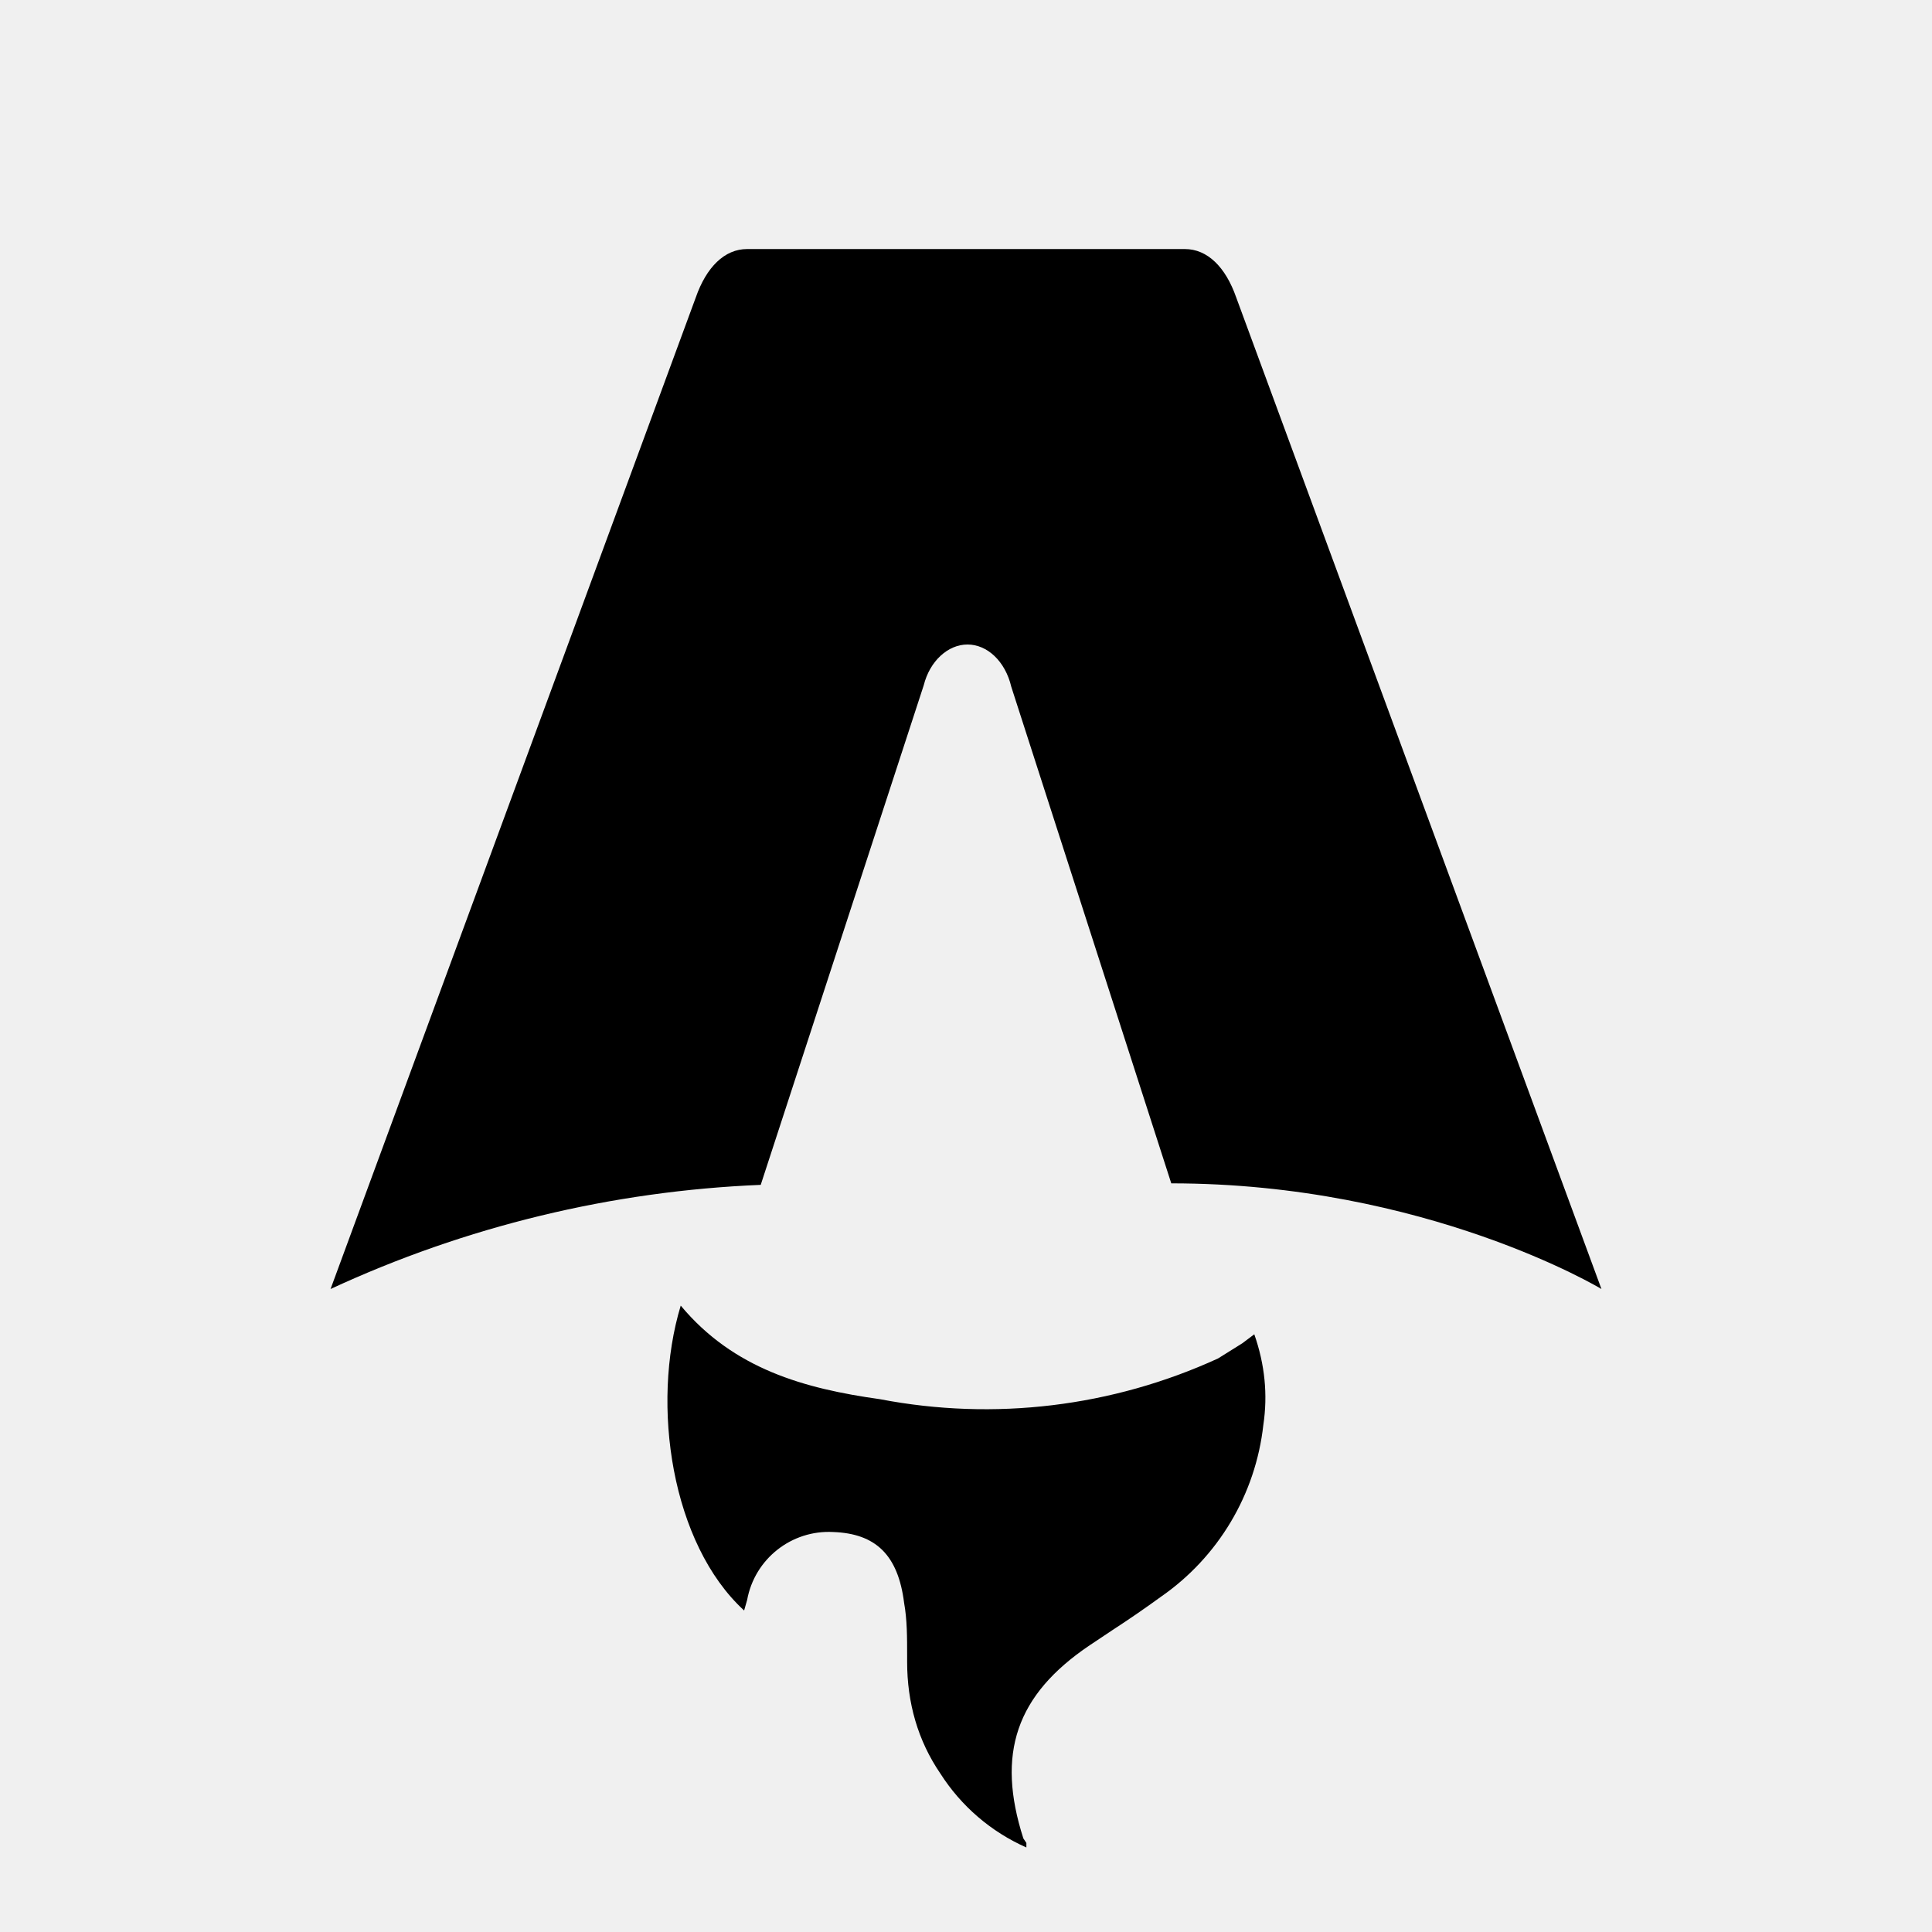
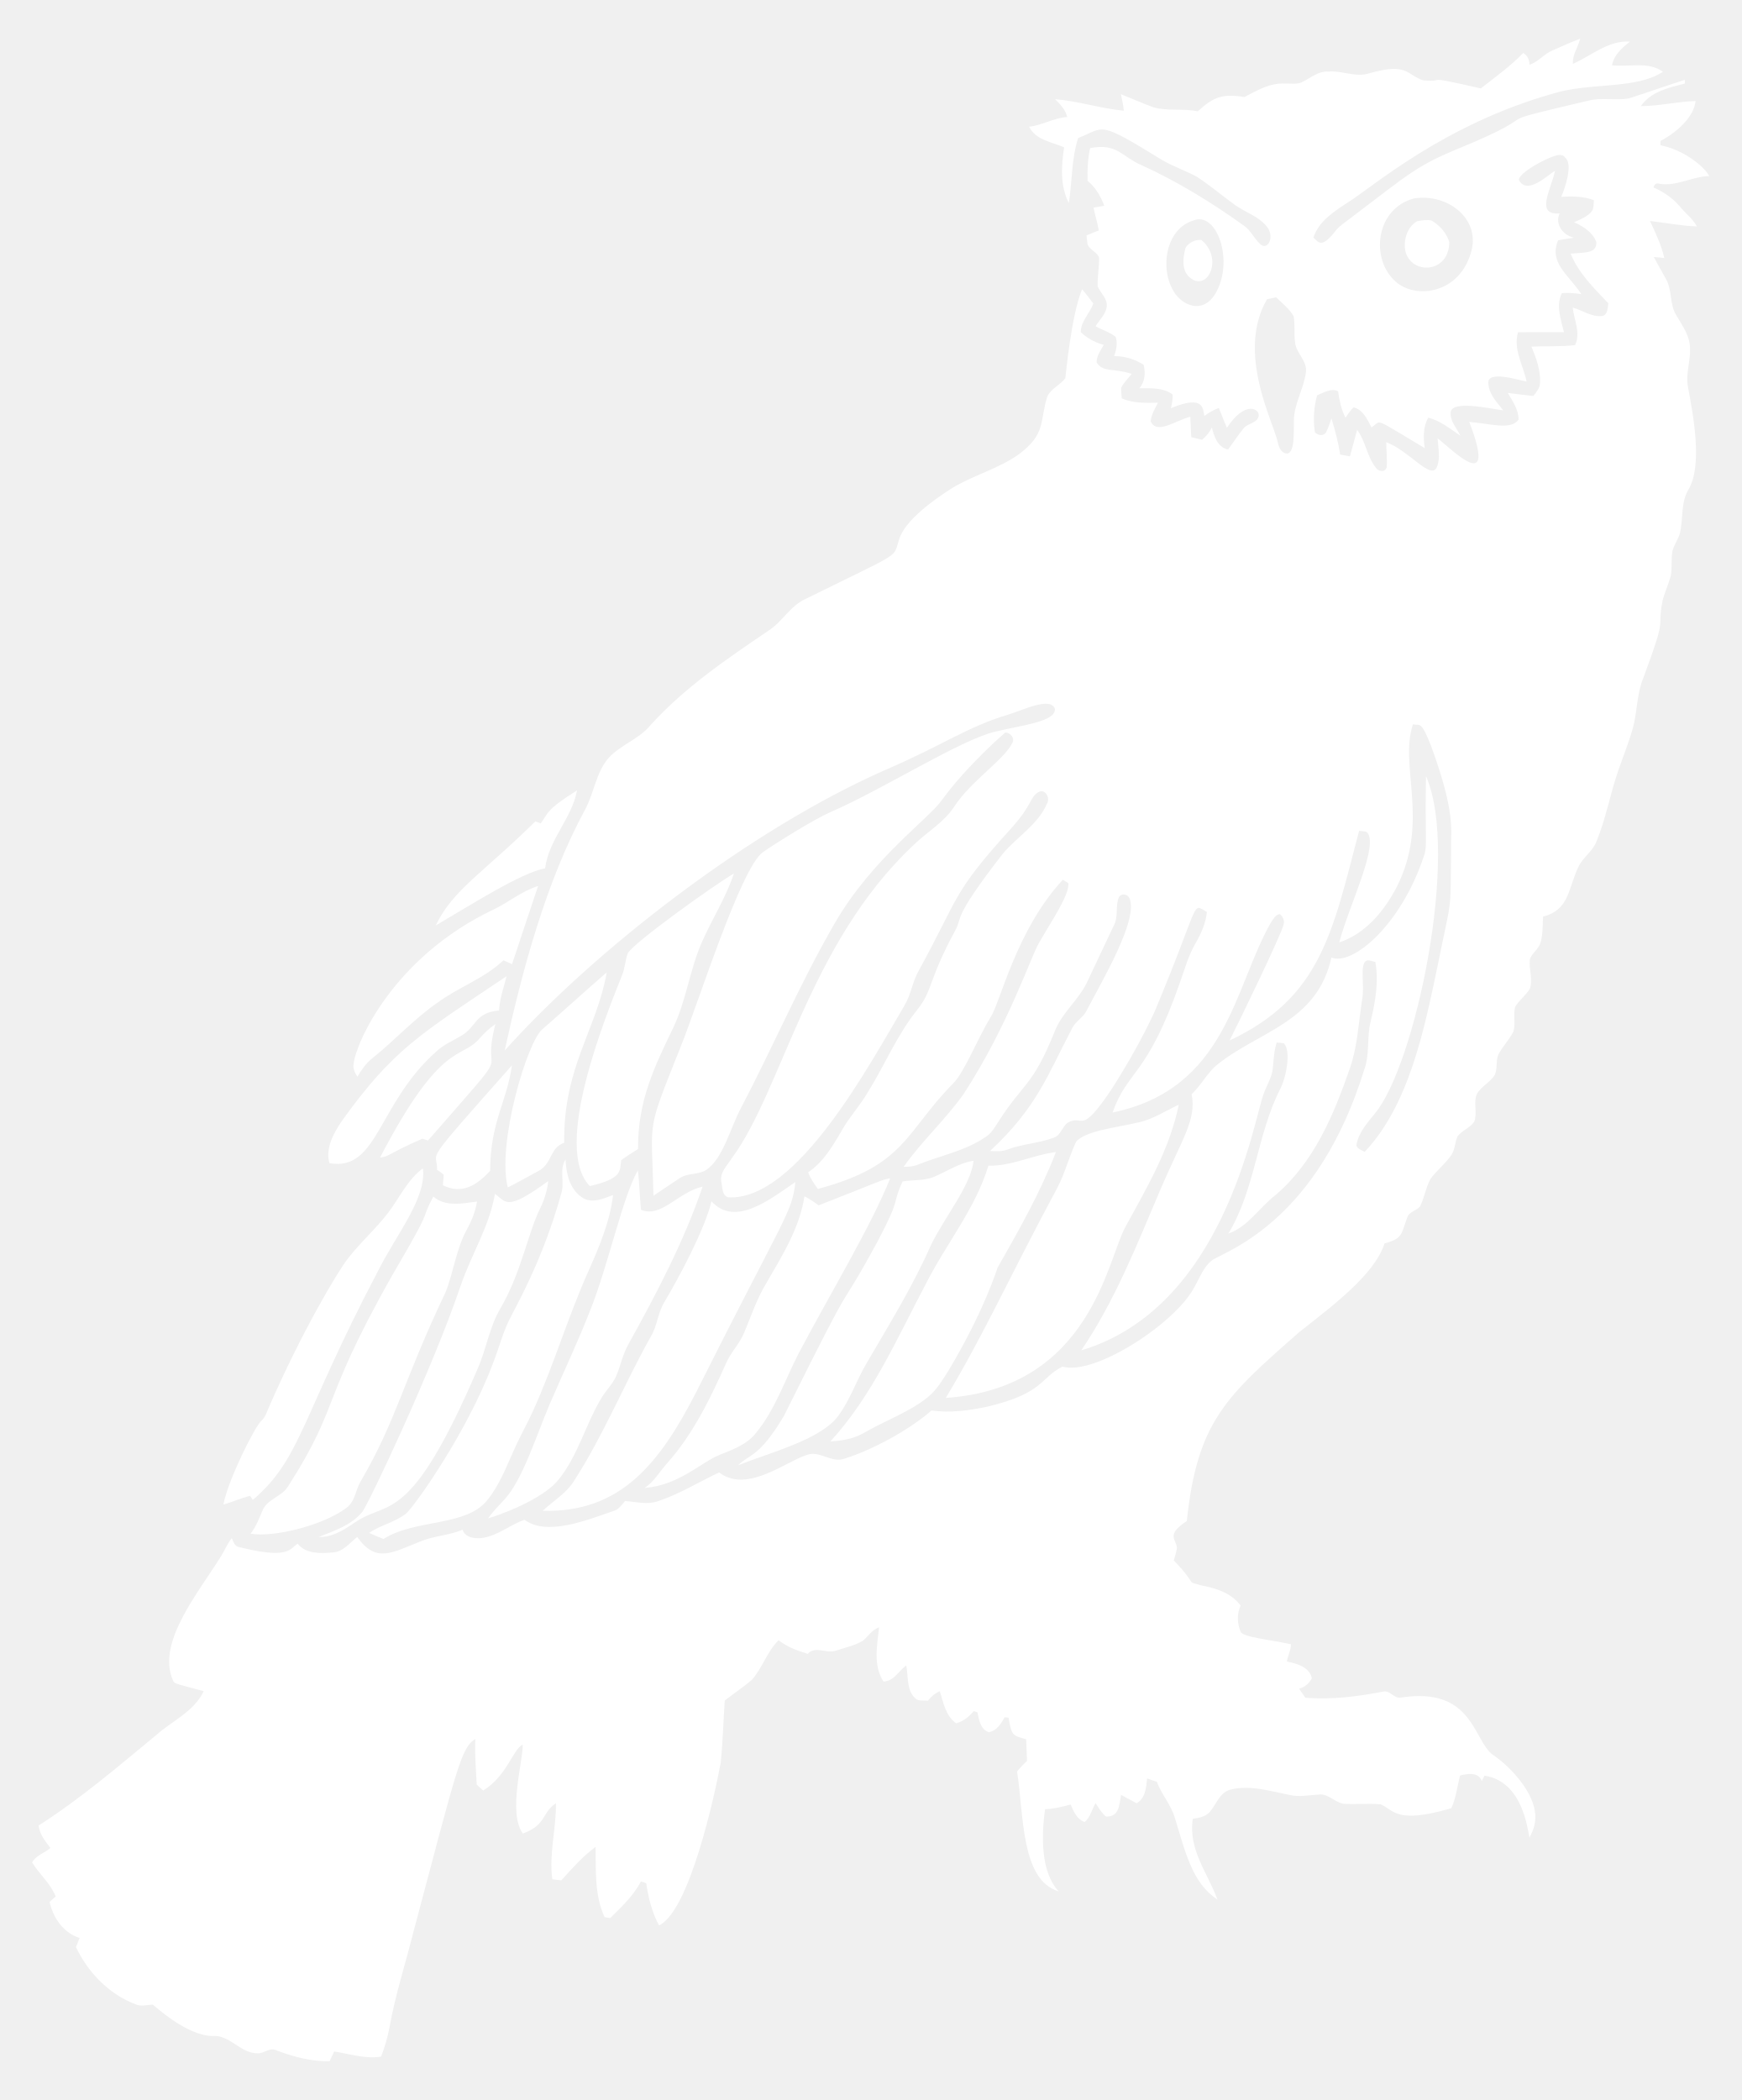
- <svg xmlns="http://www.w3.org/2000/svg" fill="none" viewBox="0 0 128 128">
-   <path d="M50.4 78.5a75.1 75.1 0 0 0-28.5 6.9l24.2-65.7c.7-2 1.9-3.2 3.4-3.2h29c1.5 0 2.7 1.2 3.4 3.2l24.2 65.7s-11.6-7-28.5-7L67 45.5c-.4-1.7-1.6-2.8-2.9-2.8-1.3 0-2.5 1.1-2.9 2.7L50.4 78.5Zm-1.1 28.2Zm-4.2-20.2c-2 6.6-.6 15.8 4.2 20.2a17.5 17.5 0 0 1 .2-.7 5.5 5.5 0 0 1 5.7-4.5c2.8.1 4.3 1.5 4.7 4.7.2 1.1.2 2.3.2 3.5v.4c0 2.7.7 5.2 2.2 7.4a13 13 0 0 0 5.7 4.9v-.3l-.2-.3c-1.8-5.6-.5-9.5 4.4-12.8l1.5-1a73 73 0 0 0 3.2-2.2 16 16 0 0 0 6.8-11.4c.3-2 .1-4-.6-6l-.8.6-1.6 1a37 37 0 0 1-22.4 2.7c-5-.7-9.7-2-13.2-6.2Z" />
-   <style>
-         path { fill: #000; }
-         @media (prefers-color-scheme: dark) {
-             path { fill: #FFF; }
-         }
-     </style>
+ <svg xmlns="http://www.w3.org/2000/svg" version="1.1" id="Layer_1" x="0px" y="0px" viewBox="0 0 1377.679 1661.313" enable-background="new 0 0 1377.679 1661.313" xml:space="preserve">
+   <g>
+     <path fill="white" d="M1228.575,39.782c7.172-3.064,14.211-6.476,21.57-9.126c-1.552,6.771-6.289,12.632-5.687,19.898   c14.666-6.543,28.087-18.814,45.148-17.636c-6.343,4.871-12.605,10.504-14.278,18.72c13.368,1.659,28.582-3.385,40.358,5.138   c-21.469,14.169-58.355,8.34-86.456,17.128c-87.869,24.683-144.083,74.796-162.795,86.201   c-10.879,7.146-23.056,14.813-27.338,27.873c3.895,3.189,5.992,8.849,16.378-3.84c3.519-5.112,8.885-8.363,13.716-12.083   c45.717-34.614,51.315-40.992,87.272-55.585c73.712-30.592,10.81-15.757,101.376-37.106c10.223-2.302,20.848,0.361,31.098-1.592   c14.746-4.683,29.305-9.969,44.064-14.612c0,0.736,0,2.208,0,2.957c-12.645,3.185-26.963,6.369-34.818,17.85   c14.532-0.08,28.783-3.613,43.301-4.041c-1.208,13.109-16.096,25.581-27.726,31.526c-0.013,0.87-0.054,2.609-0.067,3.466   c19.594,3.74,36.06,18.398,38.564,24.394c-13.314,0.268-25.464,8.176-38.939,6.129c-2.757-0.856-4.563,0.08-5.005,2.957   c8.055,3.439,15.375,8.537,21.035,15.268c4.282,5.259,9.942,9.407,13.207,15.455c-12.471-0.388-24.715-2.93-37.079-4.282   c4.322,9.527,8.979,18.988,11.267,29.265c-2.783-0.321-5.566-0.589-8.31-0.749c3.104,5.754,6.356,11.441,9.527,17.168   c5.192,8.952,2.797,20.326,8.403,29.117c4.068,6.838,8.872,13.542,10.33,21.544c2.061,11.842-3.559,23.551-1.137,35.393   c4.016,21.407,11.632,61.137,0.495,80.407c-6.423,10.464-4.242,23.23-6.891,34.737c-1.405,4.817-4.443,8.992-5.861,13.809   c-1.351,6.624-0.147,13.502-1.472,20.139c-1.766,6.704-4.884,12.993-6.49,19.751c-4.717,25.13,4.485,8.124-15.335,61.286   c-5.071,12.391-4.576,26.08-8.015,38.886c-3.198,11.535-7.748,22.628-11.642,33.948c-6.476,18.533-9.741,38.096-17.315,56.268   c-3.118,7.935-10.973,12.632-14.425,20.353c-8.126,17.664-7.178,33.614-27.766,38.993c-0.415,6.972-0.054,14.13-2.114,20.875   c-1.539,5.031-6.717,7.922-8.323,12.873c-0.937,7.667,2.462,15.562,0.054,23.109c-3.104,5.46-8.591,9.139-11.722,14.586   c-1.592,6.329,0.495,13.047-1.311,19.349c-3.265,6.557-8.577,11.869-11.99,18.346c-2.168,5.138-0.442,11.12-2.864,16.191   c-3.693,5.928-10.772,8.872-14.104,15.067c-2.997,6.945,0.656,14.88-2.128,21.851c-3.278,4.857-9.38,6.784-13.006,11.307   c-2.302,4.724-2.034,10.384-4.938,14.866c-4.764,7.199-11.963,12.364-16.86,19.456c-3.519,6.771-4.643,14.532-8.016,21.37   c-2.636,3.198-7.534,3.894-9.674,7.587c-5.577,14.069-3.151,17.537-18.439,21.691c-7.598,24.258-40.965,49.318-66.973,69.743   c-58.59,51.337-81.149,71.201-89.466,149.882c-16.948,11.189-8.279,14.15-7.801,21.37c-0.468,3.332-1.619,6.53-2.489,9.782   c20.342,21.126,8.093,15.777,21.905,19.777c11.535,2.195,23.818,6.035,30.991,16.031c-3.078,6.396-2.743,13.836-0.107,20.326   c1.157,4.579,21.949,6.275,39.916,10.183c-0.027,4.777-2.516,8.992-3.225,13.649c7.828,1.659,17.69,4.161,19.764,13.207   c-2.087,4.161-5.607,7.105-10.103,8.323c1.592,2.369,3.238,4.75,4.911,7.105c20.553,1.726,41.147-0.883,61.313-4.764   c5.633-1.593,8.912,5.848,14.478,4.63c56.943-8.816,57.204,34.196,72.446,45.188c9.179,6.249,17.141,14.224,23.698,23.163   c15.738,22.344,9.27,34.797,5.433,42.539c-1.524-6.463-5.26-44.489-35.58-49.095c-0.549,1.084-1.633,3.252-2.168,4.335   c-2.462-7.386-11.28-5.941-17.195-4.456c-2.221,8.631-3.131,17.73-6.905,25.879c-44.089,12.939-45.557,1.215-55.933-3.078   c-9.701-0.883-19.47,0.187-29.184-0.401c-7.119-1.004-12.297-8.39-19.858-7.293c-7.667,0.361-15.455,2.128-23.042,0.254   c-15.268-2.971-31.098-8.069-46.647-4.202c-8.591,2.154-11.133,11.468-16.272,17.476c-3.332,4.055-8.724,4.898-13.609,5.593   c-3.656,24.535,11.557,42.451,19.577,63.922c-20.193-13.091-25.487-37.927-33.68-64.363c-2.971-10.451-10.598-18.68-14.331-28.809   c-2.569-0.897-5.138-1.766-7.667-2.623c-0.856,7.159-1.244,15.643-8.363,19.603c-4.081-2.248-8.163-4.443-12.271-6.597   c-1.619,8.255-1.39,17.47-12.003,17.114c-3.519-2.85-5.633-6.958-8.189-10.584c-2.971,4.884-4.028,11.146-8.604,14.893   c-5.981-1.98-8.898-8.376-11.066-13.796c-6.691,1.673-13.395,3.492-20.326,3.68c-2.754,21.02-3.636,49.327,10.799,64.992   c-30.042-8.982-27.484-60.638-32.904-94.846c2.422-2.944,5.031-5.727,7.855-8.296c-0.201-5.714-0.428-11.414-0.642-17.115   c-10.334-3.215-11.433-2.044-13.943-17.155c-0.776-0.08-2.328-0.228-3.104-0.308c-2.77,5.071-6.343,10.718-12.511,11.789   c-6.57-2.034-7.788-9.902-9.019-15.709c-0.709-0.241-2.141-0.722-2.85-0.963c-3.747,4.402-8.31,8.176-14.01,9.675   c-8.256-5.915-10.063-16.312-12.886-25.371c-3.787,1.552-6.931,4.188-9.38,7.453c-3.439-0.442-7.761,0.803-10.33-2.154   c-6.905-6.677-5.018-17.168-6.891-25.745c-5.995,4.402-9.621,12.431-17.984,12.752c-8.377-12.859-4.964-28.636-3.479-42.86   c-5.473,1.86-8.51,6.851-12.618,10.477c-6.517,3.934-14.13,5.513-21.289,7.882c-7.346,2.864-16.552-4.162-22.507,2.596   c-8.149-2.502-16.365-5.393-23.082-10.812c-9.153,9.019-12.766,21.958-21.222,31.472c-6.838,5.781-14.304,10.772-21.383,16.258   c-1.07,16.472-1.539,33.011-3.211,49.43c-4.784,25.762-24.798,117.386-48.788,128.459c-5.593-10.304-8.43-21.785-10.103-33.319   c-1.405-0.508-2.783-1.004-4.135-1.512c-5.941,11.347-15.362,20.165-24.354,29.05c-1.124-0.187-3.372-0.549-4.483-0.736   c-8.082-17.328-6.744-36.959-7.132-55.585c-10.183,7.574-18.68,17.114-27.097,26.521c-2.395-0.308-4.777-0.602-7.146-0.883   c-2.69-20.125,3.158-40.023,2.904-60.122c-11.212,7.24-7.435,17.192-26.187,23.926c-12.239-16.571,0.724-59.468-0.174-70.385   c-7.748,3.912-12.061,24.306-31.191,36.41c-1.726-1.592-3.439-3.158-5.152-4.724c-0.522-12.056-1.686-24.099-1.03-36.169   c-11.546,7.169-14.41,22.778-49.055,152.826c-6.276,24.996-14.264,49.59-18.827,74.988c-1.539,8.029-3.68,15.964-6.771,23.551   c-12.552,2.021-24.809-2.208-37.093-4.068c-1.191,2.556-2.395,5.125-3.6,7.708c-14.412,0.294-28.475-3.479-41.856-8.497   c-5.085-2.904-9.594,2.275-14.706,2.221c-13.823,0.495-22.293-14.96-36.236-13.662c-16.149-0.453-34.742-14.157-47.008-24.809   c-4.63,0.054-9.42,1.766-13.863-0.348c-20.875-7.935-37.481-25.197-46.995-45.148c0.95-2.435,1.9-4.857,2.864-7.266   c-12.685-3.894-21.062-16.031-23.725-28.582c1.606-1.432,3.198-2.85,4.817-4.242c-4.068-10.384-12.953-17.556-18.64-26.923   c3.118-5.821,9.835-7.346,14.478-11.494c-4.121-5.339-8.617-10.772-9.327-17.743c32.971-20.982,62.637-46.513,92.731-71.281   c12.725-11.481,30.201-18.72,37.842-34.978c-27.111-7.495-22.496-4.921-25.451-11.548c-9.832-29.132,21.344-66.649,38.966-94.859   c3.064-4.777,5.031-10.236,8.738-14.585c1.271,2.81,2.235,6.57,5.901,7.025c39.017,9.706,39.619,1.651,46.178-2.663   c6.637,8.149,18.225,7.748,27.712,6.891c8.283-0.401,13.421-7.574,19.456-12.23c15.038,21.248,27.817,12.113,49.965,3.533   c10.718-4.496,22.654-4.723,33.359-9.286c2.007,6.142,9.273,7.145,14.84,6.61c12.632-1.458,22.427-10.491,34.189-14.465   c17.59,13.119,49.241,0.304,70.104-6.878c4.242-1.097,6.758-4.817,9.38-7.989c8.564,0.602,17.422,3.118,25.839,0.214   c17.101-5.566,32.396-15.254,48.614-22.788c25.192,19.297,61.794-16.947,75.644-14.639c7.828,0.736,15.121,6.53,23.176,3.814   c21.526-6.528,51.573-22.69,69.207-38.203c14.626,2.047,29.479,0.08,43.823-2.957c45.413-10.721,41.916-22.795,59.814-31.767   c25.431,7.485,89.73-34.525,104.4-62.945c4.255-7.48,7.279-16.298,14.478-21.557c13.237-7.957,83.367-31.95,119.922-150.591   c4.509-12.137,1.82-25.411,5.005-37.815c3.626-15.415,6.597-31.419,3.72-47.235c-3.863-0.483-9.472-5.13-10.063,7.4   c-0.12,7.627,0.977,15.321-0.455,22.909c-2.81,18.105-3.573,36.731-9.715,54.14c-12.699,36.664-28.542,74.506-58.917,100.131   c-12.672,9.795-21.45,24.809-37.159,30.362c21.396-35.233,22.561-78.266,41.174-114.69c4.846-9.443,8.499-29.998,2.81-35.848   c-1.9-0.388-3.84-0.455-5.727-0.602c-2.088,6.436-2.368,13.207-2.997,19.898c-0.602,7.493-4.964,13.849-7.373,20.821   c-8.063,21.92-31.396,168.928-144.249,202.791c26.388-38.832,43.69-82.762,61.995-125.729   c17.986-42.286,29.331-56.504,25.331-76.915c7.306-6.878,11.909-16.084,19.416-22.735c33.298-27.231,79.646-33.438,91.179-85.385   c16.581,6.74,55.113-25.4,73.302-80.662c2.833-7.887,0.597-15.284,1.539-62.838c27.015,61.657-8.731,229.514-40.625,267.074   c-5.981,7.587-13.154,15.214-14.452,25.21c1.111,2.743,4.162,3.573,6.517,4.951c34.847-36.714,47.018-95.952,57.552-146.243   c11.749-58.534,10.331-39.336,10.865-94.324c-0.486-12.711,4.131-26.363-15.91-80.729c-8.015-20.363-8.583-15.615-14.264-16.94   c-11.142,33.117,13.502,76.613-12.899,128.807c-9.875,18.841-24.621,36.865-45.469,43.743   c8.191-30.418,32.282-78.256,21.624-87.473c-1.914-0.562-3.934-0.616-5.861-0.843c-21.133,80.612-30.299,131.958-102.513,165.886   c4.471-8.486,41.987-85.635,42.913-92.236c0.495-2.971-0.749-5.968-3.131-7.761c-3.707,0.508-5.46,4.456-7.373,7.226   c-28.915,50.908-34.672,130.958-124.94,149.762c11.738-33.712,27.243-28.191,53.15-102.5c3.827-10.651,6.798-21.718,12.552-31.539   c4.416-7.601,8.002-15.79,8.925-24.608c-12.712-7.199-4.086-10.118-41.495,79.096c-9.648,20.794-21.035,40.746-33.279,60.108   c-26.293,39.54-22.368,19.901-35.621,27.605c-4.175,3.332-5.272,9.822-10.678,11.708c-11.775,4.362-24.568,4.951-36.37,9.246   c-4.496,1.86-9.42,1.579-14.157,1.298c36.868-34.182,45.359-59.638,65.153-97.442c2.797-5.433,8.778-8.296,11.387-13.849   c11.872-23.047,41.265-71.996,33.747-88.69c-1.338-3.238-6.49-4.215-8.256-0.87c-3.051,6.798-0.401,14.8-3.653,21.57   c-6.851,14.612-13.876,29.131-20.66,43.77c-6.517,15.295-20.888,25.732-26.736,41.401c-17.155,42.86-25.109,40.745-43.797,70.09   c-3.024,4.443-5.54,9.514-10.17,12.565c-16.098,11.347-35.875,14.907-53.859,22.159c-3.626,1.619-7.614,1.807-11.508,1.82   c14.411-20.487,33.225-37.427,47.664-57.9c35.158-54.22,52.968-108.144,59.145-118.718c11.055-19.397,23.859-37.485,23.604-47.677   c-1.445-1.03-2.917-1.954-4.443-2.797c-36.951,39.711-49.416,97.092-57.151,108.655c-11.076,18.567-20.865,43.718-29.479,52.307   c-38.306,38.769-37.48,65.028-107.183,83.619c-3.038-4.095-5.901-8.35-7.708-13.14c12.03-8.109,19.483-20.808,26.615-33.078   c5.821-10.397,14.01-19.175,20.098-29.412c13.662-21.758,23.417-45.964,39.622-66.09c12.69-16.071,7.945-21.645,29.853-62.423   c6.586-11.427-3.392-7.837,37.293-60.376c11.414-13.903,28.395-23.484,35.621-40.572c2.342-3.988-1.111-11.08-6.115-9.22   c-7.987,4.035-4.279,9.094-22.855,29.639c-46.689,51.424-40.135,52.838-72.66,112.054c-4.991,8.684-6.075,18.988-11.28,27.565   c-28.05,47.366-85.145,154.574-139.418,151.702c-5.031-1.512-4.456-7.6-5.352-11.735c-1.847-7.855,4.724-13.502,8.43-19.536   c39.704-54.052,60.873-169.871,143.419-247.27c10.598-10.437,24.099-17.891,32.369-30.616   c13.076-20.137,39.525-37.084,46.004-50.447c1.994-3.947-1.686-7.895-5.593-8.176c-1.003,0.813-29.857,25.695-50.019,53.203   c-10.351,15.082-55.514,46.536-85.144,98.044c-27.324,47.155-48.614,97.428-73.917,145.654   c-8.88,16.561-13.978,39.612-27.271,48.935c-6.369,4.389-14.974,2.462-21.37,6.798c-6.945,4.563-13.769,9.286-20.701,13.89   c-1.458-63.501-6.162-48.038,21.771-118.53c13.1-32.172,47.291-141.135,64.818-153.254c11.106-7.833,41.543-26.525,52.882-31.459   c42.46-18.367,103.432-57.489,130.948-63.908c20.342-4.966,47.644-7.792,47.235-17.797c-3.083-10.489-26.356,1.237-37.481,4.496   c-32.316,9.635-50.392,23.692-97.535,43.957C593.633,656.216,470.874,751.215,399.278,831.09   c14.075-64.016,32.624-133.301,63.641-190.655c7.159-13.073,8.47-29.051,18.399-40.612c9.42-10.544,23.912-14.8,32.984-25.772   c26.95-29.867,60.416-52.575,93.494-75.001c11.16-7.012,17.462-19.924,29.76-25.331c77.687-38.341,68.68-31.665,73.677-46.54   c3.994-15.047,28.094-32.226,41.227-40.518c17.195-10.745,37.507-15.602,54.006-27.565c21.147-15.849,16.111-26.034,22.039-45.135   c2.837-6.583,10.237-9.246,14.371-14.773c0.188-1,4.56-49.429,13.22-70.345c3.145,3.6,6.035,7.413,8.898,11.227   c-2.716,7.922-9.849,13.836-9.929,22.694c5.085,4.897,11.414,8.176,18.185,10.089c-2.462,4.295-5.62,8.617-5.647,13.769   c4.516,8.112,13.966,4.546,27.793,9.166c-2.823,3.586-6.276,6.811-8.35,10.919c-0.094,2.783,0.228,5.58,0.442,8.363   c8.979,4.148,19.015,3.613,28.636,3.506c-2.328,4.737-5.339,9.394-5.714,14.786c4.892,10.904,20.137-1.051,31.325-3.653   c0.308,5.366,0.509,10.745,0.749,16.124c2.85,0.682,5.687,1.365,8.55,2.087c3.225-2.703,5.955-5.955,7.774-9.768   c1.673,7.132,4.657,15.75,12.792,17.476c4.148-5.58,7.948-11.414,12.324-16.82c3.211-4.055,10.491-3.827,11.856-9.434   c1.356-5.782-10.55-13.159-25.063,9.072c-2.315-5.179-4.229-10.504-6.41-15.71c-4.121,1.525-8.002,3.653-11.481,6.356   c-1.256-5.465,0.208-17.193-26.414-6.182c0.749-3.573,1.659-7.212,1.244-10.879c-7.48-5.526-17.436-4.884-26.254-4.897   c4.55-5.138,4.978-12.097,3.439-18.493c-6.972-4.523-15.067-6.998-23.39-6.905c1.753-4.857,2.89-10.156,1.244-15.214   c-4.67-3.787-10.705-5.46-15.883-8.444c3.038-5.045,8.029-9.42,8.818-15.495c0.776-6.41-4.938-10.584-7.159-15.977   c-0.348-7.708,1.352-15.348,1.017-23.029c-1.86-4.871-9.019-6.276-9.26-11.936c-0.241-1.806-0.442-3.613-0.602-5.419   c3.225-1.311,6.463-2.636,9.701-3.947c-1.057-6.088-2.917-11.976-4.202-17.998c2.837-0.482,5.687-0.963,8.551-1.485   c-2.823-7.493-6.945-14.666-13.234-19.751c-0.241-8.671,0.201-17.369,1.994-25.866c21.562-4.169,24.683,6.631,40.973,13.609   c28.542,12.966,55.318,29.519,80.782,47.744c5.299,3.64,7.855,9.835,12.458,14.171c6.057,6.681,12.939-5.716,4.911-14.345   c-6.517-7.373-16.218-10.464-24.126-15.95c-10.13-7.279-19.63-15.402-30.041-22.266c-9.006-5.045-18.894-8.283-27.82-13.475   c-51.81-31.835-44.789-26.02-66.611-17.422c-5.286,16.646-4.683,34.336-7.32,51.424c-7.038-13.649-5.941-29.439-3.76-44.131   c-9.755-4.228-22.427-5.7-27.672-16.271c10.437-1.137,19.617-7.052,30.148-7.694c-1.365-5.794-5.513-10.089-9.621-14.104   c18.386,1.499,36.089,7.36,54.435,9.139c-0.495-4.416-1.352-8.765-2.342-13.087c8.698,3.439,17.235,7.293,26.026,10.477   c11.334,3.051,23.31,0.629,34.778,3.104c12.456-11.55,19.773-14.105,36.972-11.347c9.889-5.165,20.179-11.254,31.753-10.638   c4.898-0.254,10.277,1.057,14.746-1.592c6.356-3.319,12.364-8.457,20.018-7.895c10.839-0.923,21.57,4.884,32.249,1.352   c30.792-8.745,29.1,1.287,42.833,5.607c20.344,1.665-4.055-4.867,45.389,6.356c11.468-8.992,23.39-17.529,33.56-28.047   c3.385,2.061,4.911,5.406,4.938,9.313C1217.201,48.962,1221.697,42.458,1228.575,39.782 M1227.598,124.191   c-13.893,5.661-26.298,14.425-25.879,18.118c6.365,12.538,22.766-3.839,28.582-7.226c-3.146,15.076-15.99,35.243,3.666,33.761   c-4.148,8.377,2.931,17.623,11.374,19.135c-4.215,0.642-8.39,1.392-12.578,2.101c-7.529,17.767,8.017,26.956,18.359,42.592   c-5.112-0.736-10.263-1.231-15.415-0.776c-4.911,9.956-0.736,20.848,1.646,30.87c-12.097,0.067-24.193-0.08-36.29,0.08   c-4.081,13.421,4.135,26.133,6.744,39.006c-6.718-1.226-32.543-9.595-30.175,2.248c0.669,8.243,6.918,14.345,11.708,20.54   c-10.507-1.299-41.678-8.597-41.642,2.061c-0.294,6.878,5.005,12.11,7.734,18.011c-8.096-5.406-15.776-11.923-25.451-14.278   c-4.175,7.333-3.907,15.95-2.783,24.059c-42.231-25.024-33.569-21.913-42.097-16.379c-3.278-6.209-6.637-13.957-14.117-15.857   c-2.676,2.288-4.469,5.379-6.463,8.229c-3.385-6.543-4.817-13.783-5.888-20.995c-5.781-2.703-11.294,1.218-16.579,3.225   c-2.596,9.434-3.211,19.416-1.793,29.091c1.967,2.583,6.878,3.546,8.751,0.335c1.98-3.506,3.024-7.427,4.402-11.187   c2.837,9.394,5.406,18.908,6.905,28.636c2.542,0.522,5.112,0.99,7.708,1.472c1.927-6.985,3.787-14.01,5.7-21.008   c6.771,9.006,7.708,20.982,14.679,29.8c2.021,3.292,7.614,4.188,8.738-0.335c0.428-6.557-0.401-13.114-0.361-19.67   c18.306,6.778,35.257,30.254,39.996,19.764c3.024-7.239,1.017-15.295,0.642-22.828c11.081,8.398,47.74,46.396,25.036-12.993   c17.896,1.439,32.531,6.667,38.979-1.766c0.094-7.868-4.63-14.692-8.524-21.169c6.731,0.883,13.488,1.633,20.232,2.409   c2.382-3.104,5.286-6.249,5.299-10.424c0.508-9.982-3.078-19.563-6.798-28.636c11.481-0.522,23.056,0.134,34.483-1.164   c4.737-9.581-0.803-19.911-1.82-29.693c7.815,2.087,15.107,7.721,23.497,6.624c4.456-1.178,3.988-6.476,4.657-10.049   c-11.334-11.909-23.524-23.738-29.813-39.26c12.739-1.119,20.416-0.23,20.339-9.032c-2.783-7.908-10.397-12.525-17.61-15.843   c17.553-7.337,14.925-10.586,15.683-17.409c-8.243-3.118-17.195-3.252-25.866-2.649c3.28-7.522,9.409-25.953,3.158-31.044   C1235.747,121.046,1230.997,123.053,1227.598,124.191 M1118.368,157.068c-30.03,8.282-34.431,47.815-14.197,65.701   c16.113,14.44,51.401,9.495,60.055-24.568C1170.832,172.714,1144.981,152.566,1118.368,157.068 M944.44,174.343   c-21.987,6.363-27.356,37.98-15.509,56.79c6.536,10.308,22.506,17.938,32.704,1.097C976.696,206.706,962.81,167.066,944.44,174.343    M1002.42,236.739c-24.361,42.099,4.784,96.362,8.417,112.776c0.816,3.452,2.007,7.667,5.754,8.979   c8.354,2.878,6.822-17.62,7.092-25.023c-0.214-13.622,7.815-25.585,9.514-38.845c1.312-9.206-7.908-15.214-8.604-23.992   c-0.856-6.798,0.12-13.756-1.097-20.5c-3.466-5.941-9.019-10.223-13.876-14.947C1007.197,235.709,1004.802,236.231,1002.42,236.739   z" />
+     <path fill="white" d="M1121.165,174.985c3.733-0.616,7.721-1.365,11.481-0.508c6.41,3.747,11.829,9.848,13.983,17.034   c-0.088,24.81-29.948,26.16-34.671,7.346C1110.058,190.186,1113.283,179.588,1121.165,174.985z" />
+     <path fill="white" d="M950.555,189.905c15.906,12.972,7.218,36.919-5.687,31.874c-6.194-3.045-11.058-9.044-7.172-24.675   C938.548,192.893,945.984,188.956,950.555,189.905z" />
+     <path fill="white" d="M456.563,625.234c-4.161,22.266-22.467,38.939-25.277,61.66c-19.052,3.634-57.862,28.402-86.549,45.228   c13.774-28.574,37.597-41.6,78.802-82.307c1.07,0.401,3.211,1.218,4.282,1.619C433.826,643.04,432.105,640.614,456.563,625.234z" />
+     <path fill="white" d="M580.66,691.003c-6.262,18.974-17.221,35.861-25.237,54.073c-9.728,21.945-12.418,46.339-22.815,68.03   c-14.653,30.531-28.122,57.549-27.793,95.863c-4.456,2.93-9.072,5.647-13.341,8.858c-1.282,8.451,1.476,14.381-24.809,20.487   c-29.905-30.577,12.725-134.61,25.504-166.836c2.288-5.54,2.422-11.642,4.469-17.235   C500.762,746.029,565.514,699.815,580.66,691.003z" />
+     <path fill="white" d="M389.778,719.852c12.337-5.674,22.802-14.933,35.942-18.921c-6.851,20.62-13.823,41.201-20.62,61.848   c-2.248-1.084-4.496-2.128-6.757-3.118c-15.308,14.545-35.821,21.37-52.615,33.828c-18.533,12.873-33.68,29.786-51.29,43.797   c-4.884,3.947-8.51,9.139-11.668,14.519c-1.873-2.917-3.64-6.182-3.078-9.782C281.289,825.582,310.755,757.685,389.778,719.852z" />
+     <path fill="white" d="M429.185,814.189c17.034-14.866,33.72-30.121,50.822-44.907c-7.923,45.306-34.419,74.798-33.627,134.762   c-11.841,4.025-9.198,16.907-20.955,22.628c-7.922,4.175-15.643,8.738-23.671,12.712   C392.972,905.018,417.115,823.904,429.185,814.189z" />
+     <path fill="white" d="M400.777,772.266c-2.208,9.005-5.486,17.824-5.941,27.177c-19.078,1.445-17.794,13.042-30.014,20.018   c-6.65,3.921-13.916,6.998-19.617,12.351c-46.616,41.5-46.111,95.123-84.582,88.382c-3.265-12.043,3.278-23.631,9.768-33.306   C311.271,829.998,331.855,818.552,400.777,772.266z" />
+     <path fill="white" d="M379.207,821.723c3.76-4.349,8.015-8.27,12.725-11.561c-12.705,49.327,20.235,7.623-53.257,92.049   c-1.512-0.482-3.024-0.95-4.523-1.378c-26.264,11.353-26.321,14.337-33.466,14.867   C349.132,822.579,364.867,838.483,379.207,821.723z" />
+     <path fill="white" d="M405.019,842.812c-4.071,29.233-17.074,44.606-17.222,83.418c-10.688,11.532-22.23,18.854-37.387,11.468   c0.013-2.797,0.696-5.567,0.602-8.35c-1.579-1.539-3.452-2.703-5.232-3.921C346.362,908.674,331.344,926.002,405.019,842.812z" />
+     <path fill="white" d="M899.867,888.12c11.816-2.328,21.918-9.193,32.717-14.157c-7.012,34.778-25.223,65.688-42.07,96.425   c-14.392,25.202-27.172,127.616-142.215,135.511c31.358-52.428,49.116-93.426,87.914-165.672   c6.369-11.829,9.527-25.049,15.228-37.146C859.544,894.434,881.474,892.372,899.867,888.12z" />
+     <path fill="white" d="M781.979,922.202c18.533,0.401,35.326-8.617,53.444-10.799c-12.351,31.968-29.332,61.861-46.245,91.581   c0,0-10.729,34.735-38.872,81.451c-11.262,17.768-13.307,22.8-51.37,41.013c-18.432,8.725-19.496,13.303-42.003,14.906   c33.158-36.129,52.789-81.652,75.483-124.485C748.285,984.317,771.649,956.418,781.979,922.202z" />
+     <path fill="white" d="M444.159,943.813c2.676-8.724-1.887-18.466,3.278-26.588c0.522,10.986,3.158,23.39,12.899,29.96   c7.547,5.352,17.074,1.097,24.715-1.793c-2.502,21.182-10.946,40.96-19.536,60.269c-16.071,35.768-27.097,73.57-43.261,109.311   c-4.964,11.254-11.254,21.878-16.084,33.199c-6.008,13.234-11.307,27.137-20.58,38.538c-16.99,21.253-56.684,14.685-82.214,30.777   c-3.814-1.512-7.614-3.038-11.307-4.804c9.113-6.276,20.446-8.39,29.171-15.281c6.113-5.026,47.996-63.471,68.739-118.771   c4.523-11.267,7.427-23.136,12.739-34.068C407.326,1034.817,429.184,998.05,444.159,943.813z" />
+     <path fill="white" d="M739.815,930.632c9.996-4.389,19.389-10.611,30.375-12.351c-1.583,18.812-23.036,44.761-33.667,66.772   c-14.465,32.811-33.413,63.346-51.424,94.27c-7.627,13.167-12.538,27.873-21.517,40.264   c-13.644,19.109-52.315,28.771-79.618,39.581c9.289-9.245,16.436-5.828,36.209-38.939c62.643-126.013,38.332-72.399,73.931-137.692   c19.936-37.854,10.91-28.171,20.032-47.918C722.687,933.268,731.746,934.325,739.815,930.632z" />
+     <path fill="white" d="M306.881,959.683c9.113-11.869,15.375-26.334,27.726-35.407c2.952,23.776-21.187,52.37-35.875,81.866   c-60.547,115.228-60.503,148.011-98.713,180.431c-0.549-0.803-1.633-2.409-2.181-3.211c-7.172,1.753-13.957,4.857-21.062,6.865   c3.429-19.054,24.913-61.776,29.894-66.13c3.506-3.104,4.643-7.855,6.57-11.949c25.451-58.334,53.777-106.015,61.874-116.322   C284.869,983.06,297.113,972.448,306.881,959.683z" />
+     <path fill="white" d="M504.708,925.775c1.178,10.397,1.472,20.875,2.409,31.312c16.132,6.67,29.188-13.965,48.761-18.332   c-14.974,43.997-36.812,85.211-59.292,125.756c-4.108,7.761-5.767,16.499-9.273,24.514c-2.69,5.861-7.4,10.424-10.785,15.843   c-13.06,21.075-18.854,46.205-34.63,65.675c-13.529,16.911-51.399,29.57-55.719,30.616c3.867-5.513,8.671-10.263,13.194-15.214   c14.057-15.322,24.806-49.834,35.313-74.613c10.625-24.635,22.146-48.895,31.927-73.877   C481.237,1001.365,492.425,947.169,504.708,925.775z" />
+     <path fill="white" d="M704.275,932.211c-14.737,37.063-48.165,92.49-72.285,138.214c-11.053,21.343-18.667,44.88-34.216,63.587   c-7.119,8.912-18.185,12.752-28.368,16.914c-14.234,5.439-31.934,24.093-59.385,26.187c7.734-5.098,12.123-13.421,18.279-20.072   c20.299-22.989,33.774-50.888,46.192-78.668c3.76-8.644,10.718-15.428,14.318-24.153c5.46-13.154,9.996-26.789,17.422-39.019   c12.525-21.651,26.414-43.636,30.228-68.806c3.934,2.034,7.627,4.509,11.2,7.146C696.718,934.48,697.358,933.181,704.275,932.211z" />
+     <path fill="white" d="M433.775,934.339c-0.816,7.427-3.024,14.626-6.302,21.343c-9.882,19.763-14.97,51.119-31.566,79.39   c-8.684,14.719-11.093,31.954-17.877,47.463c-53.77,125.193-70.377,103.649-96.839,121.621   c-8.724,5.861-18.185,12.19-29.184,11.762c12.364-4.871,25.919-9.246,34.657-19.898c4.939-6.375,55.131-111.982,77.892-179.2   c8.363-24.34,22.681-46.714,27.03-72.339C400.85,951.154,400.513,958.453,433.775,934.339z" />
+     <path fill="white" d="M629.247,935.128c-2.56,24.264-7.472,24.893-78.561,166.461c-28.132,54.63-58.868,95.37-121.313,93.615   c8.604-8.149,19.51-14.291,25.518-24.849c23.189-36.129,39.274-76.139,60.282-113.485c4.884-8.243,5.312-18.252,10.263-26.455   c11.467-19.193,32.424-58.271,37.427-80.086C581.47,970.821,608.564,949.286,629.247,935.128z" />
+     <path fill="white" d="M342.837,946.582c9.474,8.363,23.203,5.473,34.563,3.961c-1.164,7.453-3.934,14.518-7.493,21.142   c-8.979,15.696-10.812,34.122-17.449,50.755c-33.555,70.31-38.633,100.794-67.147,149.508c-4.054,6.798-4.349,15.95-11.187,20.915   c-17.727,13.412-56.629,23.621-75.884,20.46c4.322-5.567,6.824-12.15,9.554-18.546c3.8-8.952,14.974-10.705,19.965-18.667   c45.016-70.419,22.431-65.091,95.006-188.741C341.297,955.068,333.051,965.011,342.837,946.582z" />
+   </g>
</svg>
